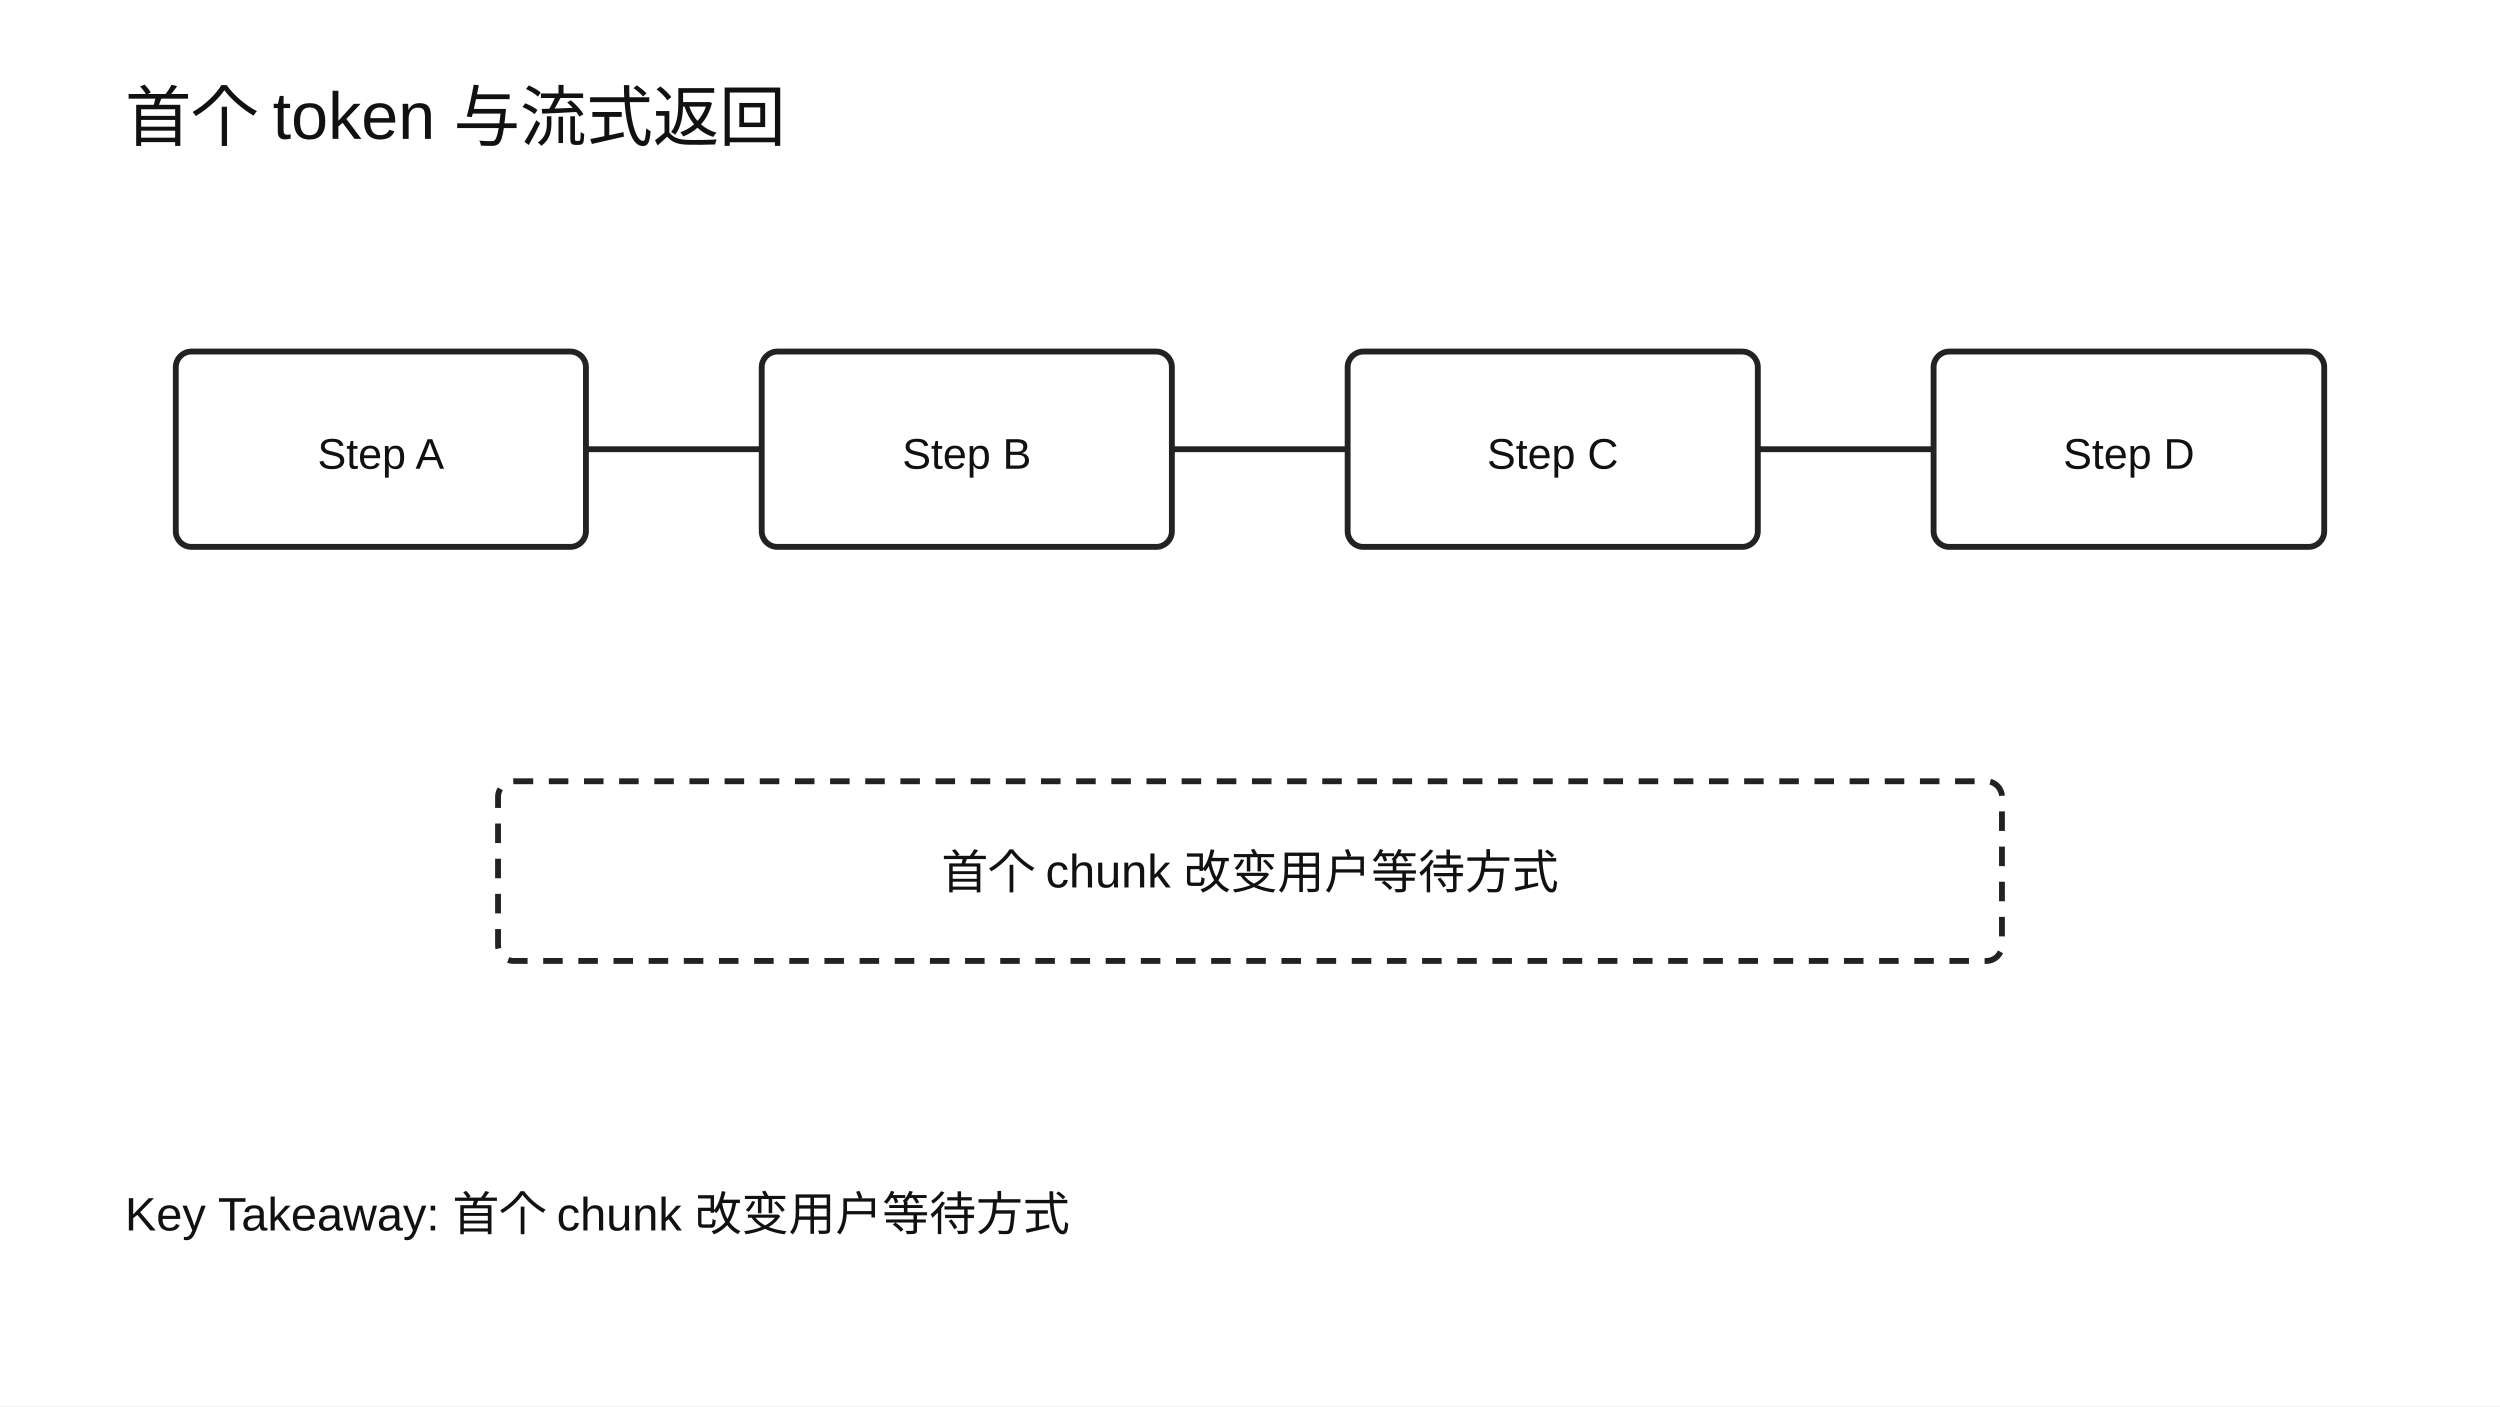
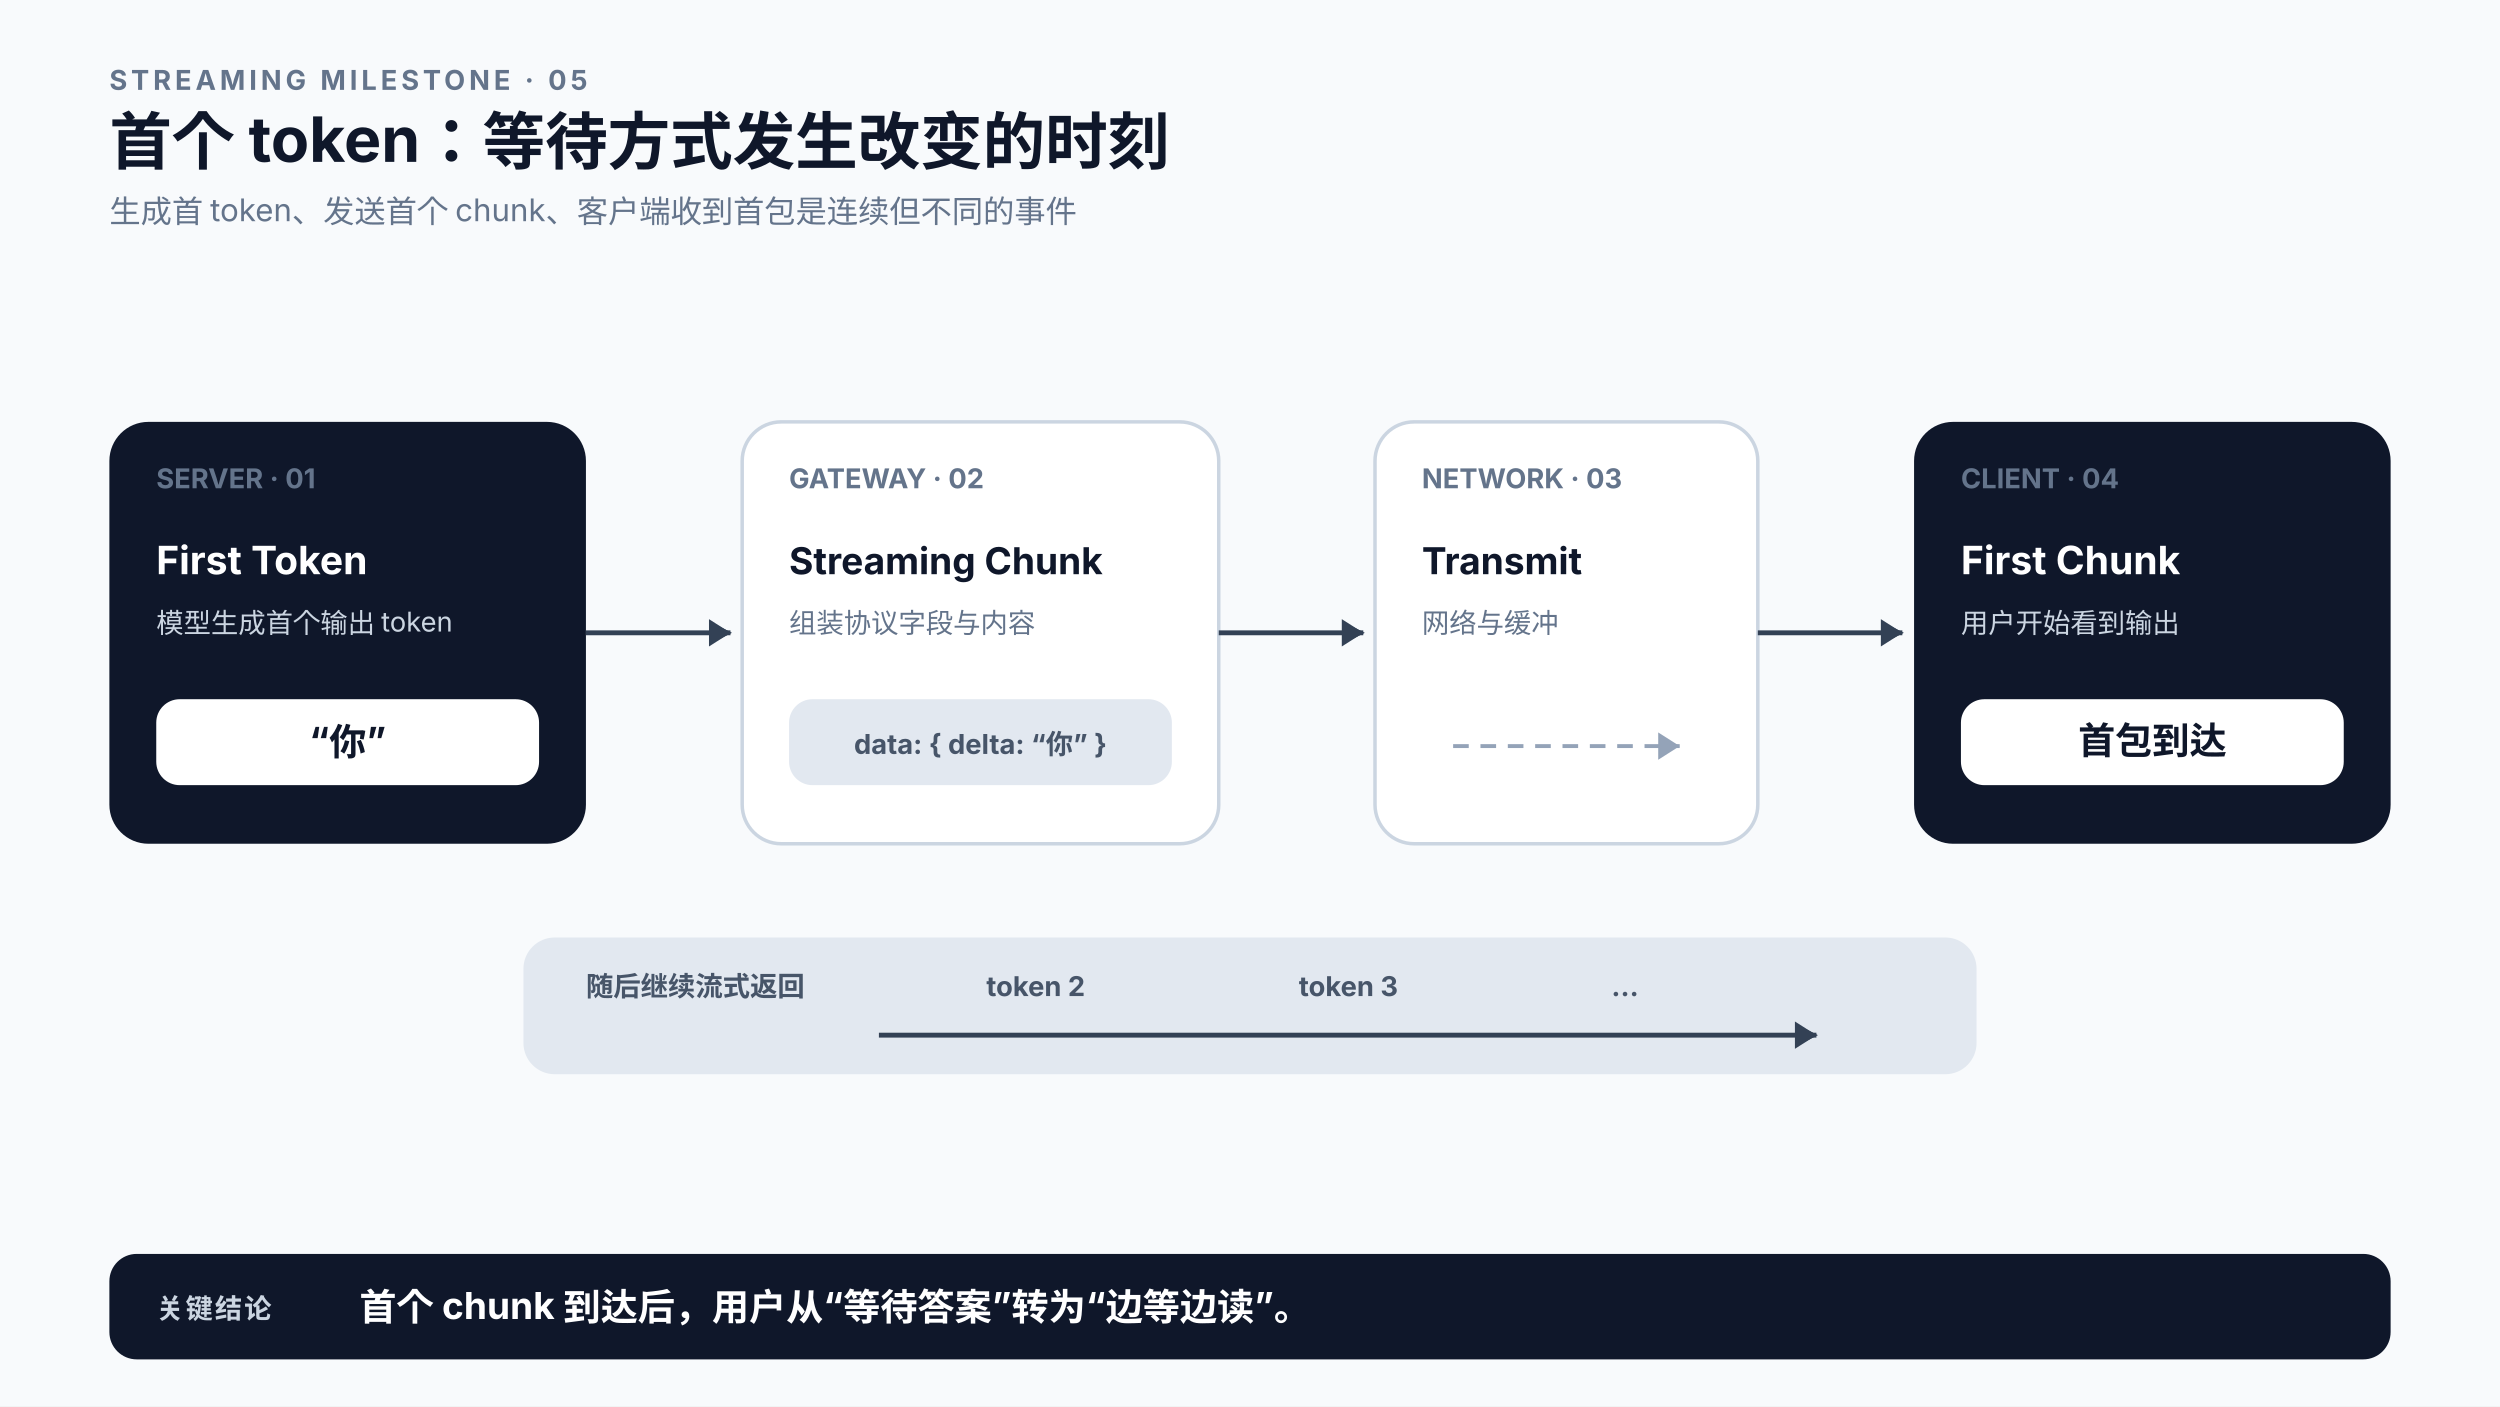
- <svg xmlns="http://www.w3.org/2000/svg" width="1280" height="720" viewBox="0 0 1280 720">
-   <rect width="1280" height="720" fill="#fff" />
-   <text x="64" y="72" font-family="Arial, sans-serif" font-size="34" fill="#111">首个 token 与流式返回</text>
-   <g fill="none" stroke="#222" stroke-width="3">
-     <rect x="90" y="180" width="210" height="100" rx="8" />
-     <rect x="390" y="180" width="210" height="100" rx="8" />
-     <rect x="690" y="180" width="210" height="100" rx="8" />
-     <rect x="990" y="180" width="200" height="100" rx="8" />
-     <path d="M300 230h90M600 230h90M900 230h90" />
-     <rect x="255" y="400" width="770" height="92" rx="8" stroke-dasharray="10 8" />
+ <svg xmlns="http://www.w3.org/2000/svg" width="1280" height="720" viewBox="0 0 1280 720" role="img" aria-labelledby="fig-title fig-desc" data-figure-system="chapter01-v2" fill="#0F172A">
+   <defs>
+     <marker id="arrow" viewBox="0 0 10 10" refX="9" refY="5" markerWidth="8" markerHeight="8" orient="auto" markerUnits="userSpaceOnUse">
+       <path d="M0 0L10 5L0 10Z" fill="#334155" />
+     </marker>
+     <style>
+     text{font-family:-apple-system,BlinkMacSystemFont,"Segoe UI","PingFang SC","Microsoft YaHei",sans-serif}.k{font-size:14px;font-weight:700;letter-spacing:2px;fill:#64748B}.t{font-size:32px;font-weight:750}.sub{font-size:16px;fill:#64748B}.node{fill:#FFFFFF;stroke:#CBD5E1;stroke-width:1.8}.focus{fill:#0F172A}.num{font-size:14px;font-weight:750;fill:#64748B}.h{font-size:19px;font-weight:750}.hl{font-size:20px;font-weight:750;fill:#FFFFFF}.s{font-size:14px;fill:#64748B}.sl{font-size:14px;fill:#CBD5E1}.flow{fill:none;stroke:#334155;stroke-width:2.5;marker-end:url(#arrow)}.stream{fill:#E2E8F0}.st{font-size:14px;font-weight:700;fill:#475569}.take{fill:#0F172A}.tl{font-size:14px;font-weight:700;letter-spacing:1px;fill:#CBD5E1}.tv{font-size:19px;font-weight:650;fill:#FFFFFF}
+   </style>
+   </defs>
+   <rect width="1280" height="720" fill="#F8FAFC" />
+   <text class="k" x="56" y="46">STREAMING MILESTONE · 05</text>
+   <text class="t" x="56" y="84">首个 token：等待方式发生改变的时刻</text>
+   <text class="sub" x="56" y="114">生成首 token、发送首个 chunk、客户端收到首包是连续但不同的事件</text>
+   <g transform="translate(56 216)">
+     <rect class="focus" width="244" height="216" rx="20" />
+     <text class="num" x="24" y="34" fill="#CBD5E1">SERVER · 01</text>
+     <text class="hl" x="24" y="78" fill="#FFFFFF">First Token</text>
+     <text class="sl" x="24" y="108" fill="#CBD5E1">模型生成首个输出 token</text>
+     <rect x="24" y="142" width="196" height="44" rx="12" fill="#FFFFFF" />
+     <text class="h" x="122" y="170" text-anchor="middle">“你”</text>
  </g>
-   <g font-family="Arial, sans-serif" fill="#111" text-anchor="middle">
-     <text x="195" y="240" font-size="22">Step A</text>
-     <text x="495" y="240" font-size="22">Step B</text>
-     <text x="795" y="240" font-size="22">Step C</text>
-     <text x="1090" y="240" font-size="22">Step D</text>
-     <text x="640" y="455" font-size="24">首个 chunk 改变用户等待方式</text>
+   <path class="flow" d="M300 324H374" />
+   <path d="M374 324l-11 -7v14z" fill="#334155" />
+   <g transform="translate(380 216)">
+     <rect class="node" width="244" height="216" rx="20" />
+     <text class="num" x="24" y="34">GATEWAY · 02</text>
+     <text class="h" x="24" y="78">Streaming Chunk</text>
+     <text class="s" x="24" y="108">组装协议字段与内容</text>
+     <rect class="stream" x="24" y="142" width="196" height="44" rx="12" />
+     <text class="st" x="122" y="170" text-anchor="middle">data: { delta: “你” }</text>
  </g>
-   <text x="64" y="630" font-family="Arial, sans-serif" font-size="24" fill="#111">Key Takeaway: 首个 chunk 改变用户等待方式</text>
+   <path class="flow" d="M624 324H698" />
+   <path d="M698 324l-11 -7v14z" fill="#334155" />
+   <g transform="translate(704 216)">
+     <rect class="node" width="196" height="216" rx="20" />
+     <text class="num" x="24" y="34">NETWORK · 03</text>
+     <text class="h" x="24" y="78">Transmit</text>
+     <text class="s" x="24" y="108">网络与缓冲</text>
+     <path d="M40 166H156" stroke="#94A3B8" stroke-width="2" stroke-dasharray="8 6" />
+     <path d="M156 166l-11 -7v14z" fill="#94A3B8" />
+   </g>
+   <path class="flow" d="M900 324H974" />
+   <path d="M974 324l-11 -7v14z" fill="#334155" />
+   <g transform="translate(980 216)">
+     <rect class="focus" width="244" height="216" rx="20" />
+     <text class="num" x="24" y="34" fill="#CBD5E1">CLIENT · 04</text>
+     <text class="hl" x="24" y="78" fill="#FFFFFF">First Chunk</text>
+     <text class="sl" x="24" y="108" fill="#CBD5E1">用户开始看到输出</text>
+     <rect x="24" y="142" width="196" height="44" rx="12" fill="#FFFFFF" />
+     <text class="h" x="122" y="170" text-anchor="middle">首包到达</text>
+   </g>
+   <rect class="stream" x="268" y="480" width="744" height="70" rx="16" />
+   <text class="st" x="300" y="510">随后继续流式返回</text>
+   <text class="st" x="505" y="510">token 2</text>
+   <text class="st" x="665" y="510">token 3</text>
+   <text class="st" x="825" y="510">...</text>
+   <path class="flow" d="M450 530H930" />
+   <path d="M930 530l-11 -7v14z" fill="#334155" />
+   <rect class="take" x="56" y="642" width="1168" height="54" rx="14" />
+   <text class="tl" x="80" y="675" fill="#CBD5E1">关键结论</text>
+   <text class="tv" x="184" y="676" fill="#FFFFFF">首个 chunk 到达后，用户从“等待答案”转为“边等边读”。</text>
</svg>
